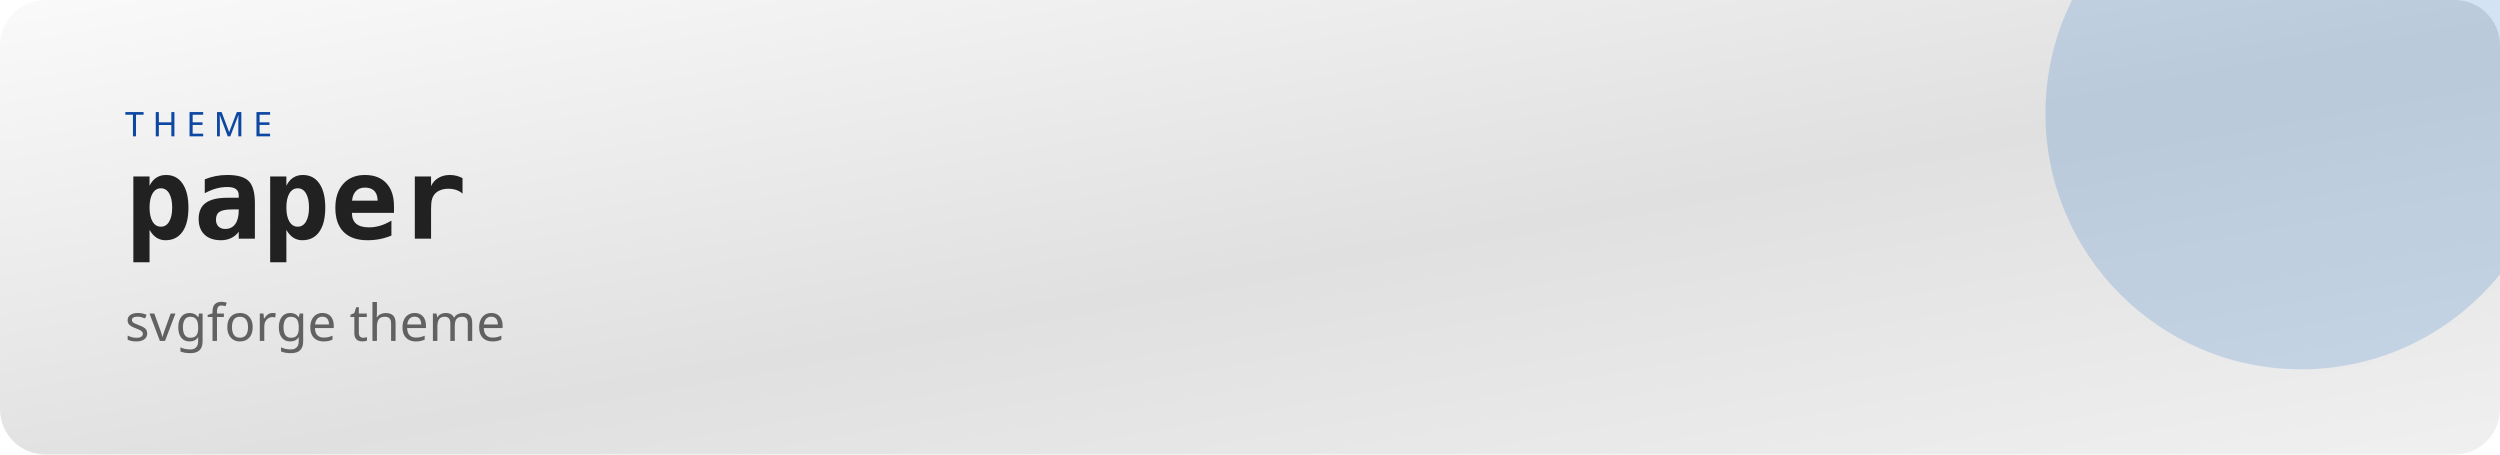
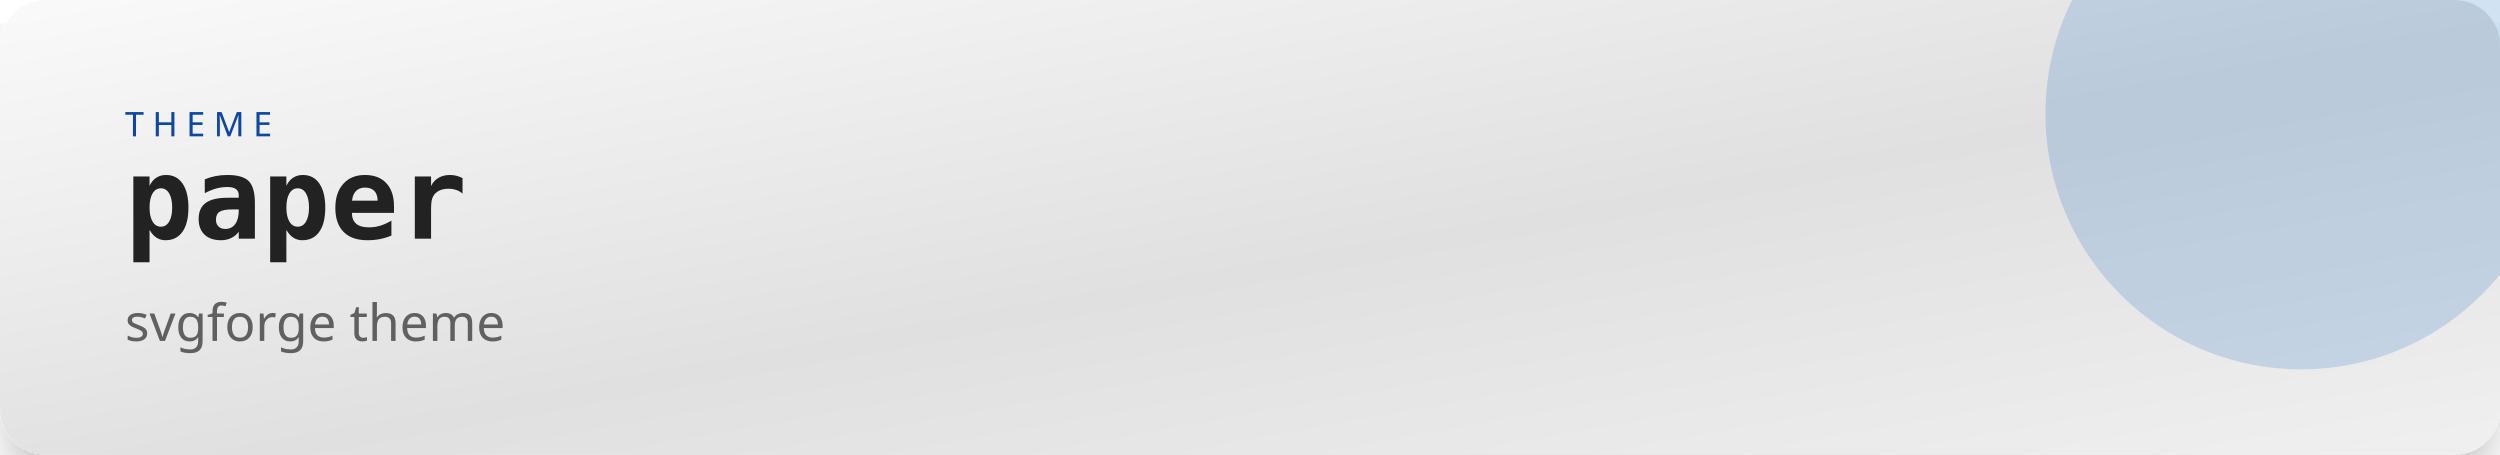
<svg xmlns="http://www.w3.org/2000/svg" width="880" height="160" viewBox="0 0 880 160" role="img" aria-label="paper">
  <defs>
-     <linearGradient id="grad-paperpaper-f620b71c" x1="0" y1="0" x2="1" y2="1">
-       <stop offset="0%" stop-color="#fafafa" />
-       <stop offset="55%" stop-color="#e0e0e0" />
-       <stop offset="100%" stop-color="#f0f0f0" />
-     </linearGradient>
+     <filter id="shadow-paper-658118c" x="-8%" y="-8%" width="120%" height="130%">
+       <feDropShadow dx="0" dy="8" stdDeviation="10" flood-color="#000000" flood-opacity="0.28" />
+     </filter>
  </defs>
-   <rect width="880" height="160" rx="16" fill="url(#grad-paperpaper-f620b71c)" />
-   <circle cx="810" cy="40" r="90" fill="#1565c0" fill-opacity="0.18" />
-   <text x="44" y="48" fill="#0d47a1" font-family="ui-sans-serif, system-ui, sans-serif" font-size="12" letter-spacing="3">THEME</text>
-   <text x="44" y="84" fill="#212121" font-family="ui-monospace, SFMono-Regular, Menlo, monospace" font-size="40" font-weight="700">paper</text>
-   <text x="44" y="120" fill="#616161" font-family="ui-sans-serif, system-ui, sans-serif" font-size="18">svgforge theme</text>
+   <g filter="url(#shadow-paper-658118c)">
+     <defs>
+       <linearGradient id="grad-paperpaper-f620b71c" x1="0" y1="0" x2="1" y2="1">
+         <stop offset="0%" stop-color="#fafafa" />
+         <stop offset="55%" stop-color="#e0e0e0" />
+         <stop offset="100%" stop-color="#f0f0f0" />
+       </linearGradient>
+     </defs>
+     <rect width="880" height="160" rx="16" fill="url(#grad-paperpaper-f620b71c)" />
+     <circle cx="810" cy="40" r="90" fill="#1565c0" fill-opacity="0.18" />
+     <text x="44" y="48" fill="#0d47a1" font-family="ui-sans-serif, system-ui, sans-serif" font-size="12" letter-spacing="3">THEME</text>
+     <text x="44" y="84" fill="#212121" font-family="ui-monospace, SFMono-Regular, Menlo, monospace" font-size="40" font-weight="700">paper</text>
+     <text x="44" y="120" fill="#616161" font-family="ui-sans-serif, system-ui, sans-serif" font-size="18">svgforge theme</text>
+   </g>
</svg>
